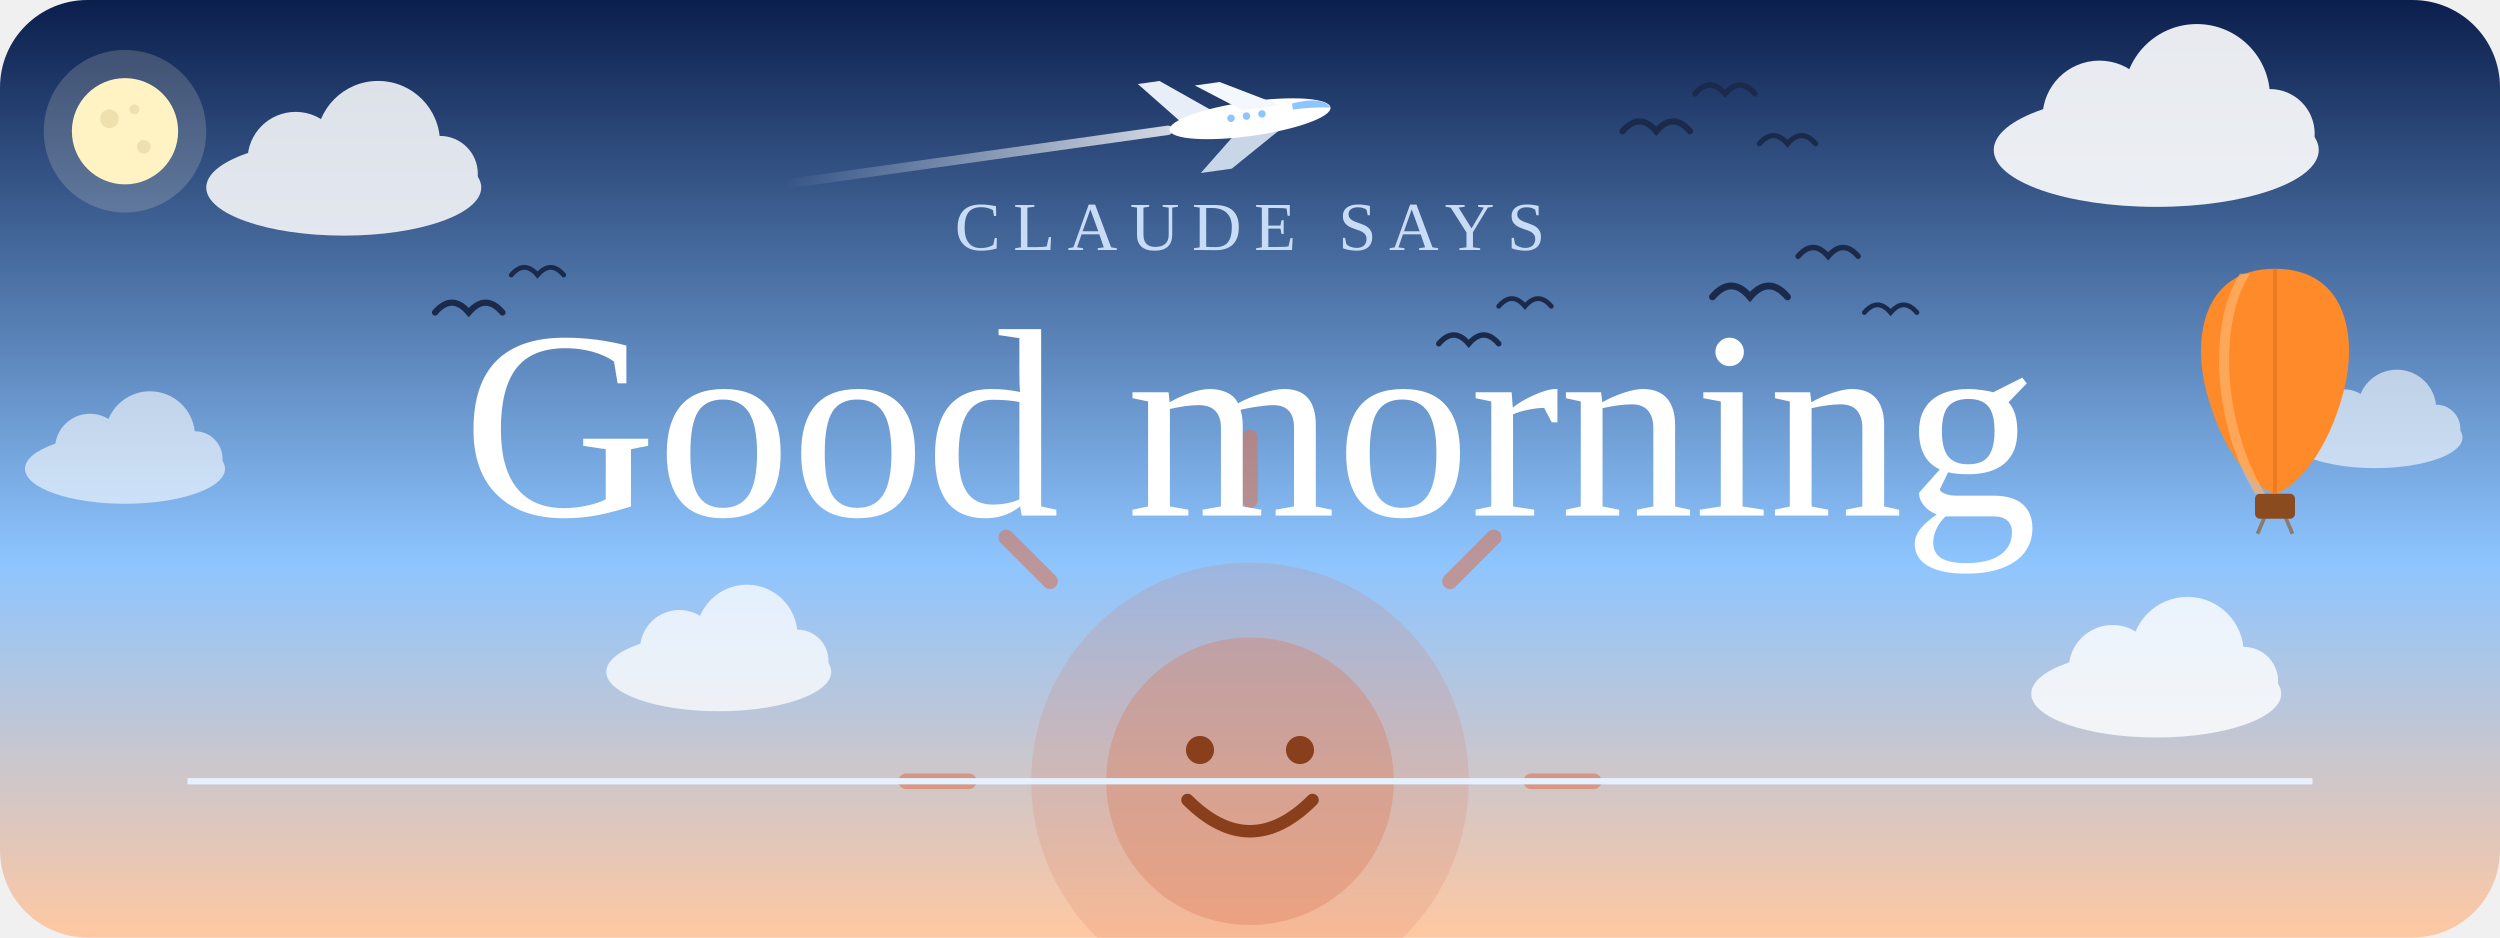
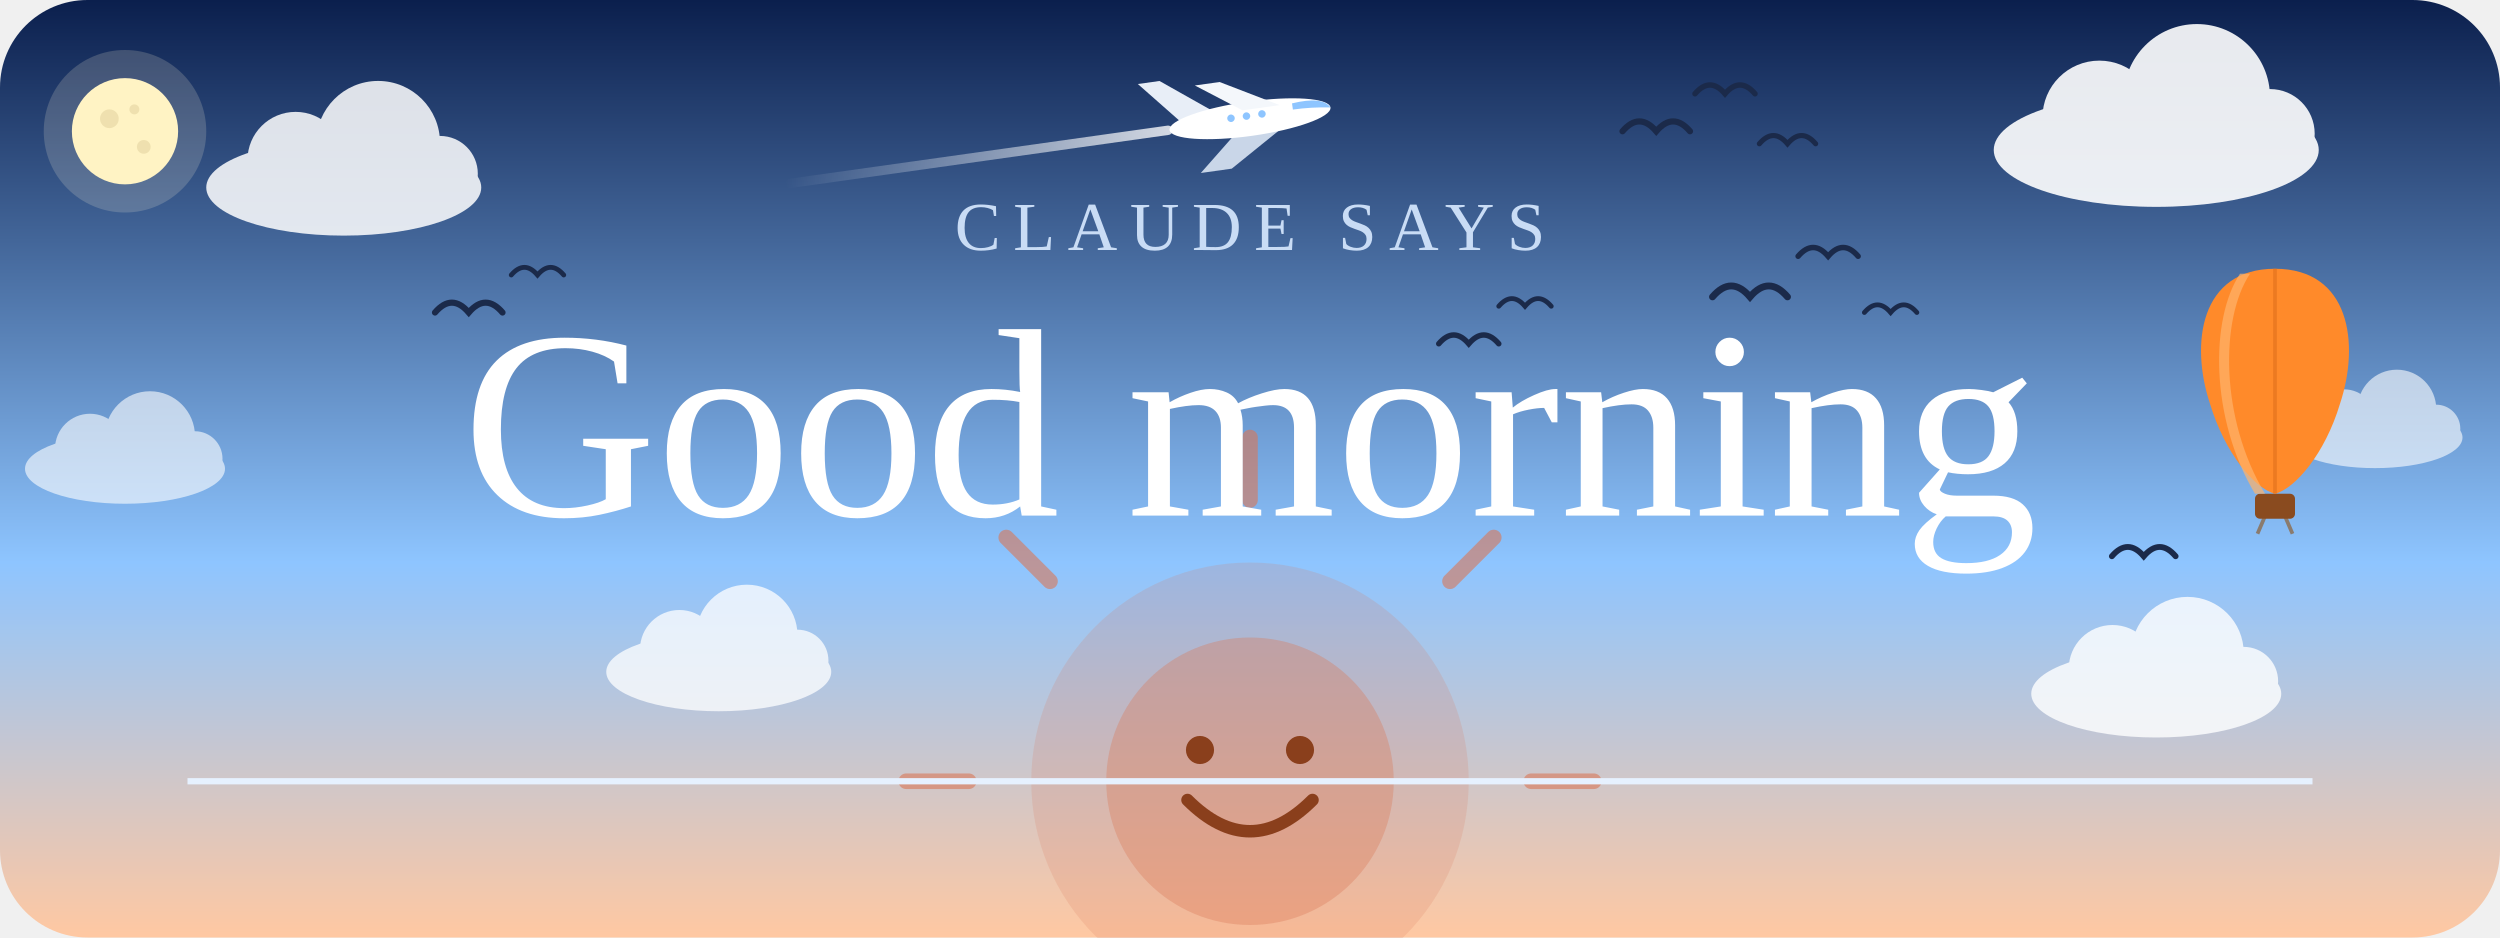
<svg xmlns="http://www.w3.org/2000/svg" viewBox="0 0 800 300" width="800" height="300" role="img" aria-label="Claude says: Good morning">
  <defs>
    <linearGradient id="sky" x1="0" y1="0" x2="0" y2="1">
      <stop offset="0" stop-color="#0B1F4D" />
      <stop offset="0.6" stop-color="#8EC5FF" />
      <stop offset="1" stop-color="#FFC8A2" />
    </linearGradient>
  </defs>
  <rect width="800" height="300" rx="28" fill="url(#sky)" />
  <g fill="#FFFFFF">
    <g transform="translate(110 60) scale(1.1)" opacity="0.85">
      <ellipse cx="0" cy="0" rx="40" ry="14" />
      <circle cx="-14" cy="-8" r="14" />
      <circle cx="10" cy="-13" r="18" />
      <circle cx="28" cy="-4" r="11" />
    </g>
    <g transform="translate(690 48) scale(1.3)" opacity="0.9">
      <ellipse cx="0" cy="0" rx="40" ry="14" />
      <circle cx="-14" cy="-8" r="14" />
      <circle cx="10" cy="-13" r="18" />
      <circle cx="28" cy="-4" r="11" />
    </g>
    <g transform="translate(230 215) scale(0.9)" opacity="0.75">
      <ellipse cx="0" cy="0" rx="40" ry="14" />
      <circle cx="-14" cy="-8" r="14" />
      <circle cx="10" cy="-13" r="18" />
      <circle cx="28" cy="-4" r="11" />
    </g>
    <g transform="translate(690 222) scale(1)" opacity="0.8">
      <ellipse cx="0" cy="0" rx="40" ry="14" />
      <circle cx="-14" cy="-8" r="14" />
      <circle cx="10" cy="-13" r="18" />
      <circle cx="28" cy="-4" r="11" />
    </g>
    <g transform="translate(760 140) scale(0.7)" opacity="0.6">
      <ellipse cx="0" cy="0" rx="40" ry="14" />
      <circle cx="-14" cy="-8" r="14" />
      <circle cx="10" cy="-13" r="18" />
      <circle cx="28" cy="-4" r="11" />
    </g>
    <g transform="translate(40 150) scale(0.8)" opacity="0.6">
      <ellipse cx="0" cy="0" rx="40" ry="14" />
      <circle cx="-14" cy="-8" r="14" />
      <circle cx="10" cy="-13" r="18" />
      <circle cx="28" cy="-4" r="11" />
    </g>
  </g>
  <g fill="none" stroke="#1B2A4A" stroke-width="2.2" stroke-linecap="round">
    <path transform="translate(560 95) scale(1)" d="M-12 0 Q-6 -7 0 0 Q6 -7 12 0" />
    <path transform="translate(585 82) scale(0.8)" d="M-12 0 Q-6 -7 0 0 Q6 -7 12 0" />
    <path transform="translate(605 100) scale(0.7)" d="M-12 0 Q-6 -7 0 0 Q6 -7 12 0" />
    <path transform="translate(150 100) scale(0.9)" d="M-12 0 Q-6 -7 0 0 Q6 -7 12 0" />
    <path transform="translate(172 88) scale(0.7)" d="M-12 0 Q-6 -7 0 0 Q6 -7 12 0" />
  </g>
  <defs>
    <linearGradient id="trail" x1="1" y1="0" x2="0" y2="0">
      <stop offset="0" stop-color="#FFFFFF" stop-opacity="0.8" />
      <stop offset="1" stop-color="#FFFFFF" stop-opacity="0" />
    </linearGradient>
  </defs>
  <g transform="translate(400 38) rotate(-8)">
    <rect x="-150" y="-1.5" width="125" height="3" rx="1.5" fill="url(#trail)" />
    <path d="M-22 -2 L-34 -16 L-27 -16 L-10 -3 Z" fill="#E8EEF7" />
    <path d="M-4 3 L-18 15 L-8 15 L12 3 Z" fill="#C9D6E8" />
    <ellipse cx="0" cy="0" rx="26" ry="5.5" fill="#FFFFFF" />
    <path d="M14 -3 Q24 -4 26 0 Q20 -1 14 -1 Z" fill="#8EC5FF" />
    <circle cx="-6" cy="-1" r="1.2" fill="#8EC5FF" />
    <circle cx="-1" cy="-1" r="1.2" fill="#8EC5FF" />
    <circle cx="4" cy="-1" r="1.2" fill="#8EC5FF" />
    <path d="M-2 -3 L-16 -13 L-8 -13 L10 -3 Z" fill="#F4F7FB" />
  </g>
  <g transform="translate(728 118) scale(0.8)">
    <path d="M-1 52 L-7 66 M1 52 L7 66" stroke="#8A7B6E" stroke-width="1.5" />
    <rect x="-8" y="50" width="16" height="10" rx="2" fill="#8A4B1F" />
    <path d="M0 -40 C-30 -40 -34 -10 -26 14 C-20 34 -8 48 0 50 C8 48 20 34 26 14 C34 -10 30 -40 0 -40 Z" fill="#FF8A2A" />
    <path d="M-10 -38 C-22 -20 -22 20 -4 50 L-8 50 C-26 20 -26 -20 -14 -38 Z" fill="#FFB36B" opacity="0.7" />
    <path d="M0 -40 L0 50" stroke="#E0701A" stroke-width="1.5" opacity="0.6" />
  </g>
  <g fill="none" stroke="#1B2A4A" stroke-width="2.2" stroke-linecap="round">
    <path transform="translate(530 42) scale(0.9)" d="M-12 0 Q-6 -7 0 0 Q6 -7 12 0" />
    <path transform="translate(552 30) scale(0.8)" d="M-12 0 Q-6 -7 0 0 Q6 -7 12 0" />
    <path transform="translate(572 46) scale(0.75)" d="M-12 0 Q-6 -7 0 0 Q6 -7 12 0" />
  </g>
  <g fill="none" stroke="#1B2A4A" stroke-width="2.2" stroke-linecap="round">
    <path transform="translate(470 110) scale(0.8)" d="M-12 0 Q-6 -7 0 0 Q6 -7 12 0" />
    <path transform="translate(488 98) scale(0.7)" d="M-12 0 Q-6 -7 0 0 Q6 -7 12 0" />
  </g>
  <g transform="translate(40 42)">
    <circle r="26" fill="#FFF6D6" opacity="0.18" />
    <circle r="17" fill="#FFF3C4" />
    <g fill="#E8D9A6" opacity="0.7">
      <circle cx="-5" cy="-4" r="3" />
      <circle cx="6" cy="5" r="2.2" />
      <circle cx="3" cy="-7" r="1.6" />
    </g>
  </g>
+   <path transform="translate(686 178) scale(0.85)" d="M-12 0 Q-6 -7 0 0 Q6 -7 12 0" fill="none" stroke="#1B2A4A" stroke-width="2.2" stroke-linecap="round" />
  <g transform="translate(400 250)">
    <circle r="70" fill="#D97757" opacity="0.18" />
    <circle r="46" fill="#D97757" opacity="0.35" />
    <g fill="#8A3F1C" stroke="none">
      <circle cx="-16" cy="-10" r="4.5" />
      <circle cx="16" cy="-10" r="4.5" />
    </g>
    <path d="M-20 6 Q0 26 20 6" fill="none" stroke="#8A3F1C" stroke-width="4" stroke-linecap="round" />
    <g stroke="#D97757" stroke-width="5" stroke-linecap="round" opacity="0.6">
      <line x1="0" y1="-90" x2="0" y2="-110" />
      <line x1="64" y1="-64" x2="78" y2="-78" />
      <line x1="-64" y1="-64" x2="-78" y2="-78" />
      <line x1="90" y1="0" x2="110" y2="0" />
      <line x1="-90" y1="0" x2="-110" y2="0" />
    </g>
  </g>
  <line x1="60" y1="250" x2="740" y2="250" stroke="#E6F1FF" stroke-width="2" />
  <text x="400" y="80" text-anchor="middle" font-family="Georgia, 'Times New Roman', serif" font-size="22" letter-spacing="4" fill="#C9DCF5">CLAUDE SAYS</text>
  <text x="400" y="165" text-anchor="middle" font-family="Georgia, 'Times New Roman', serif" font-size="86" fill="#FFFFFF">Good morning</text>
</svg>
